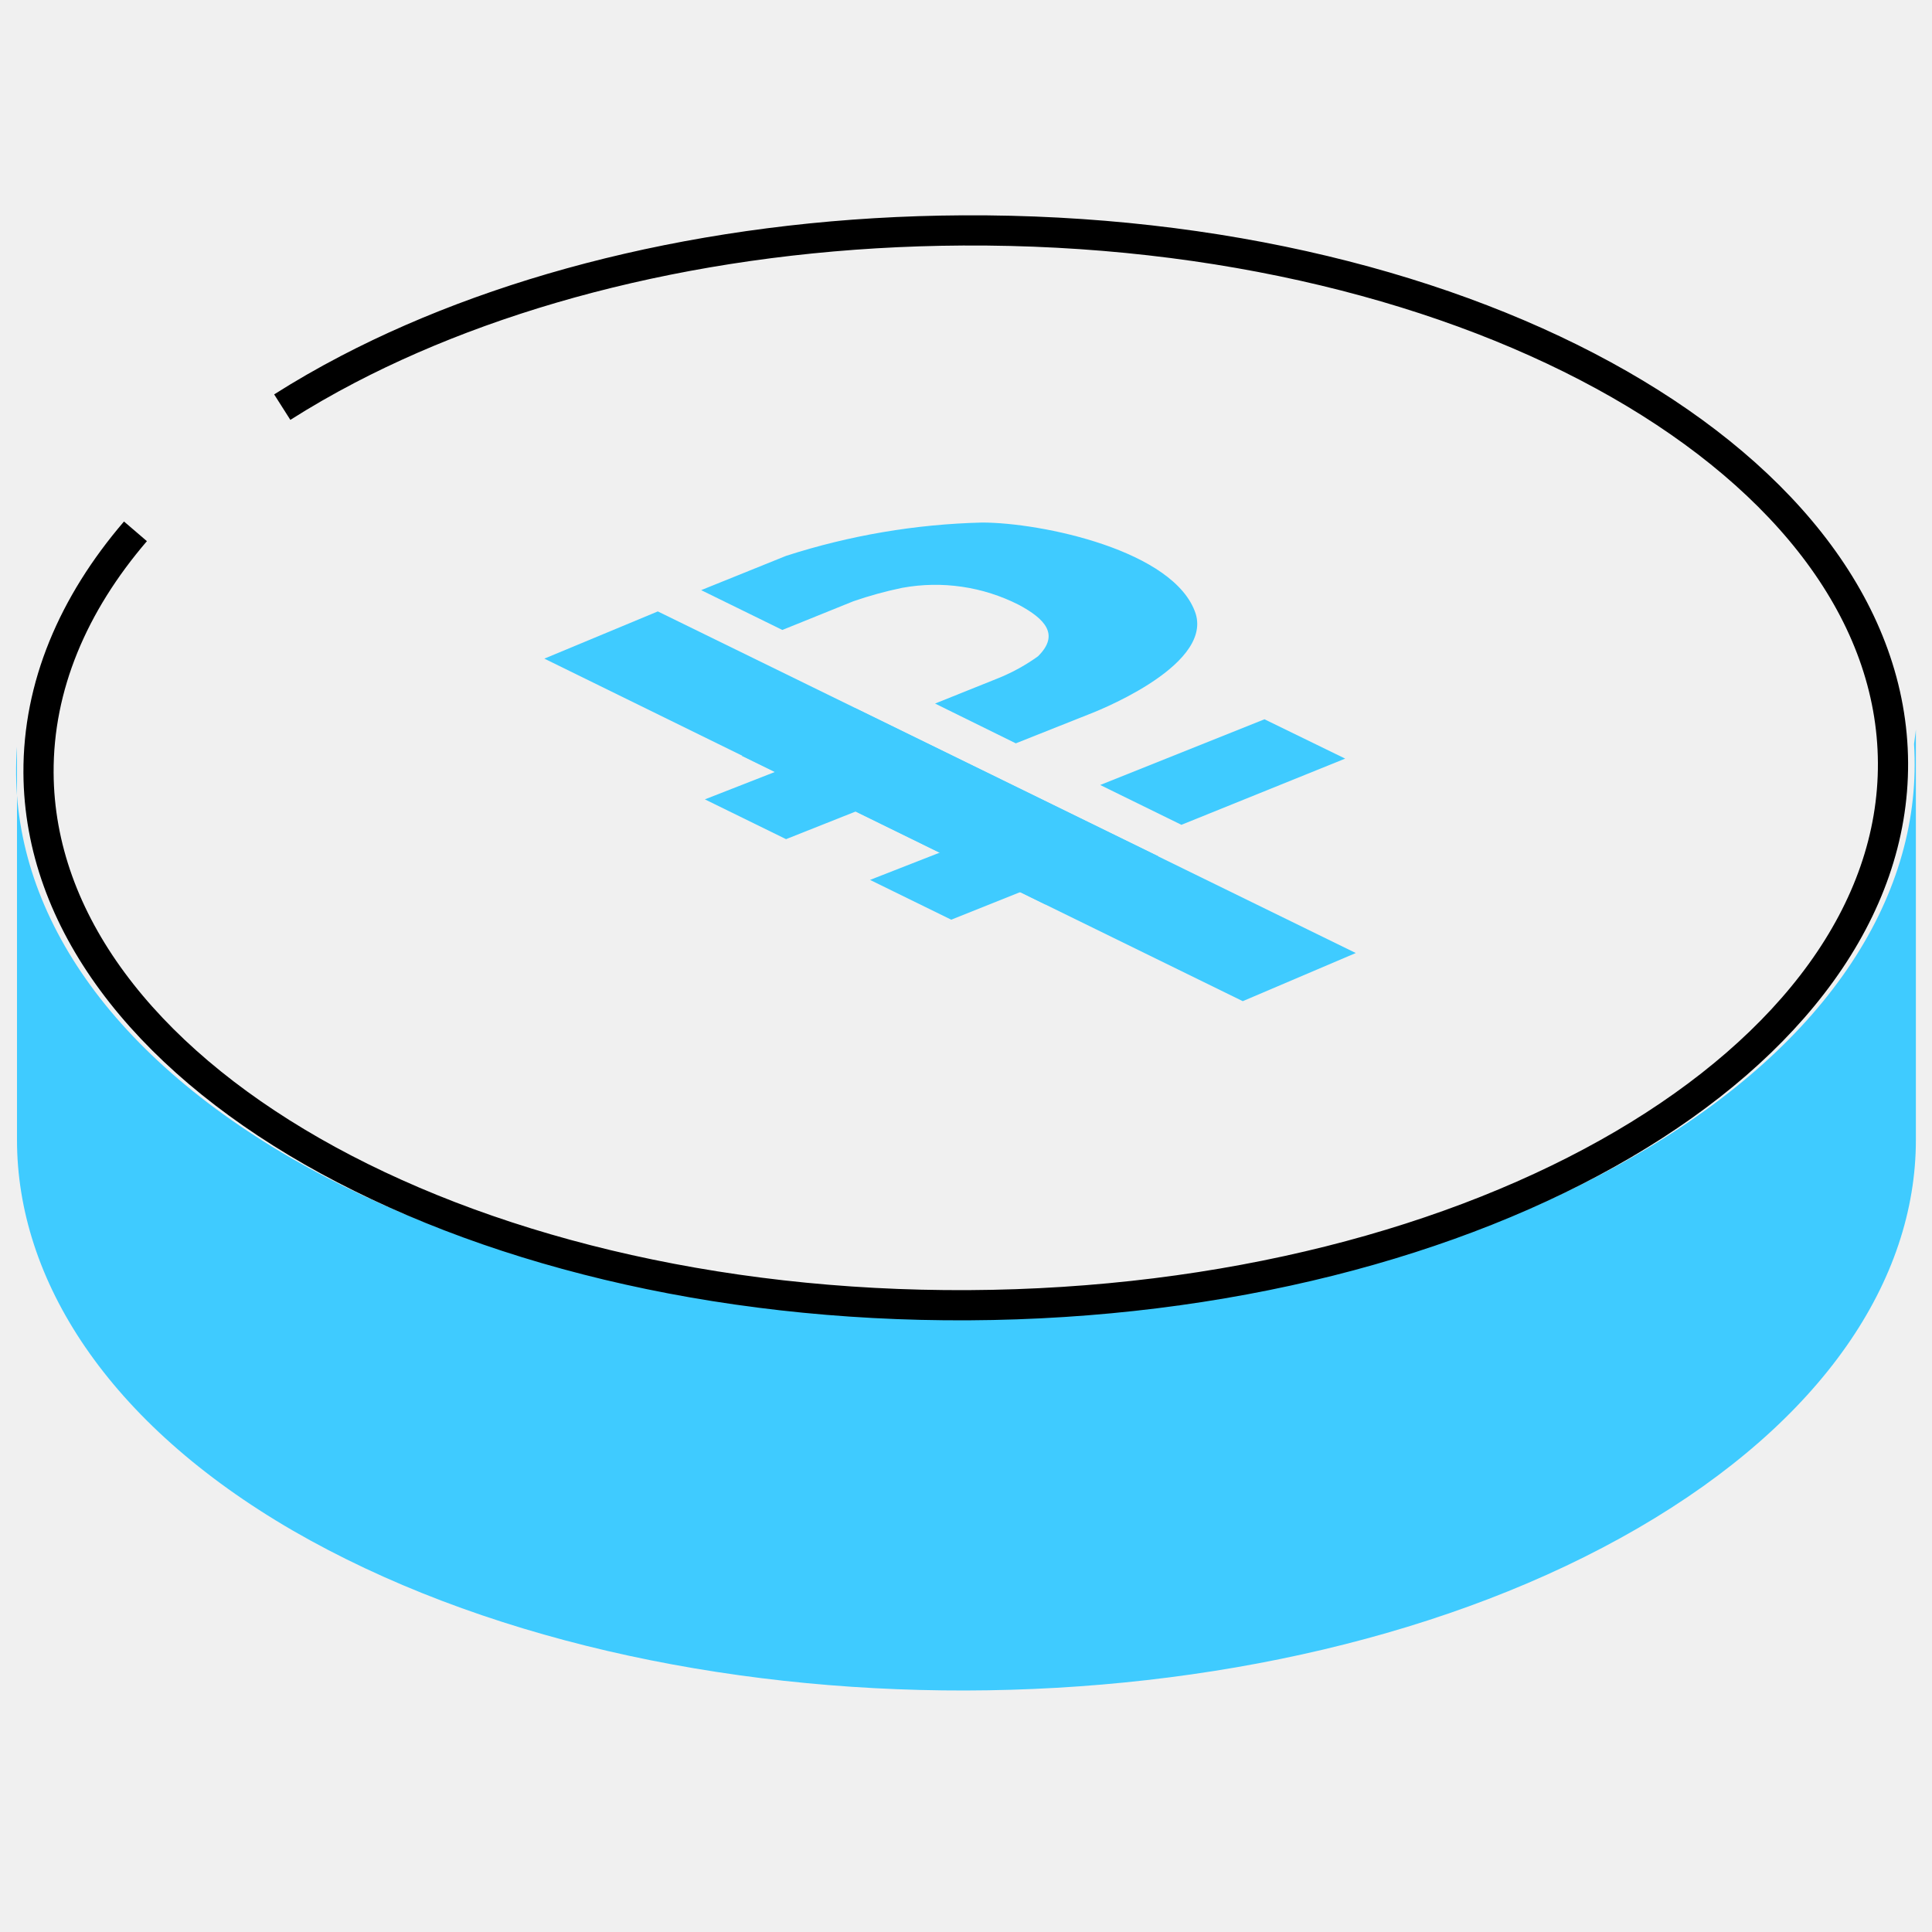
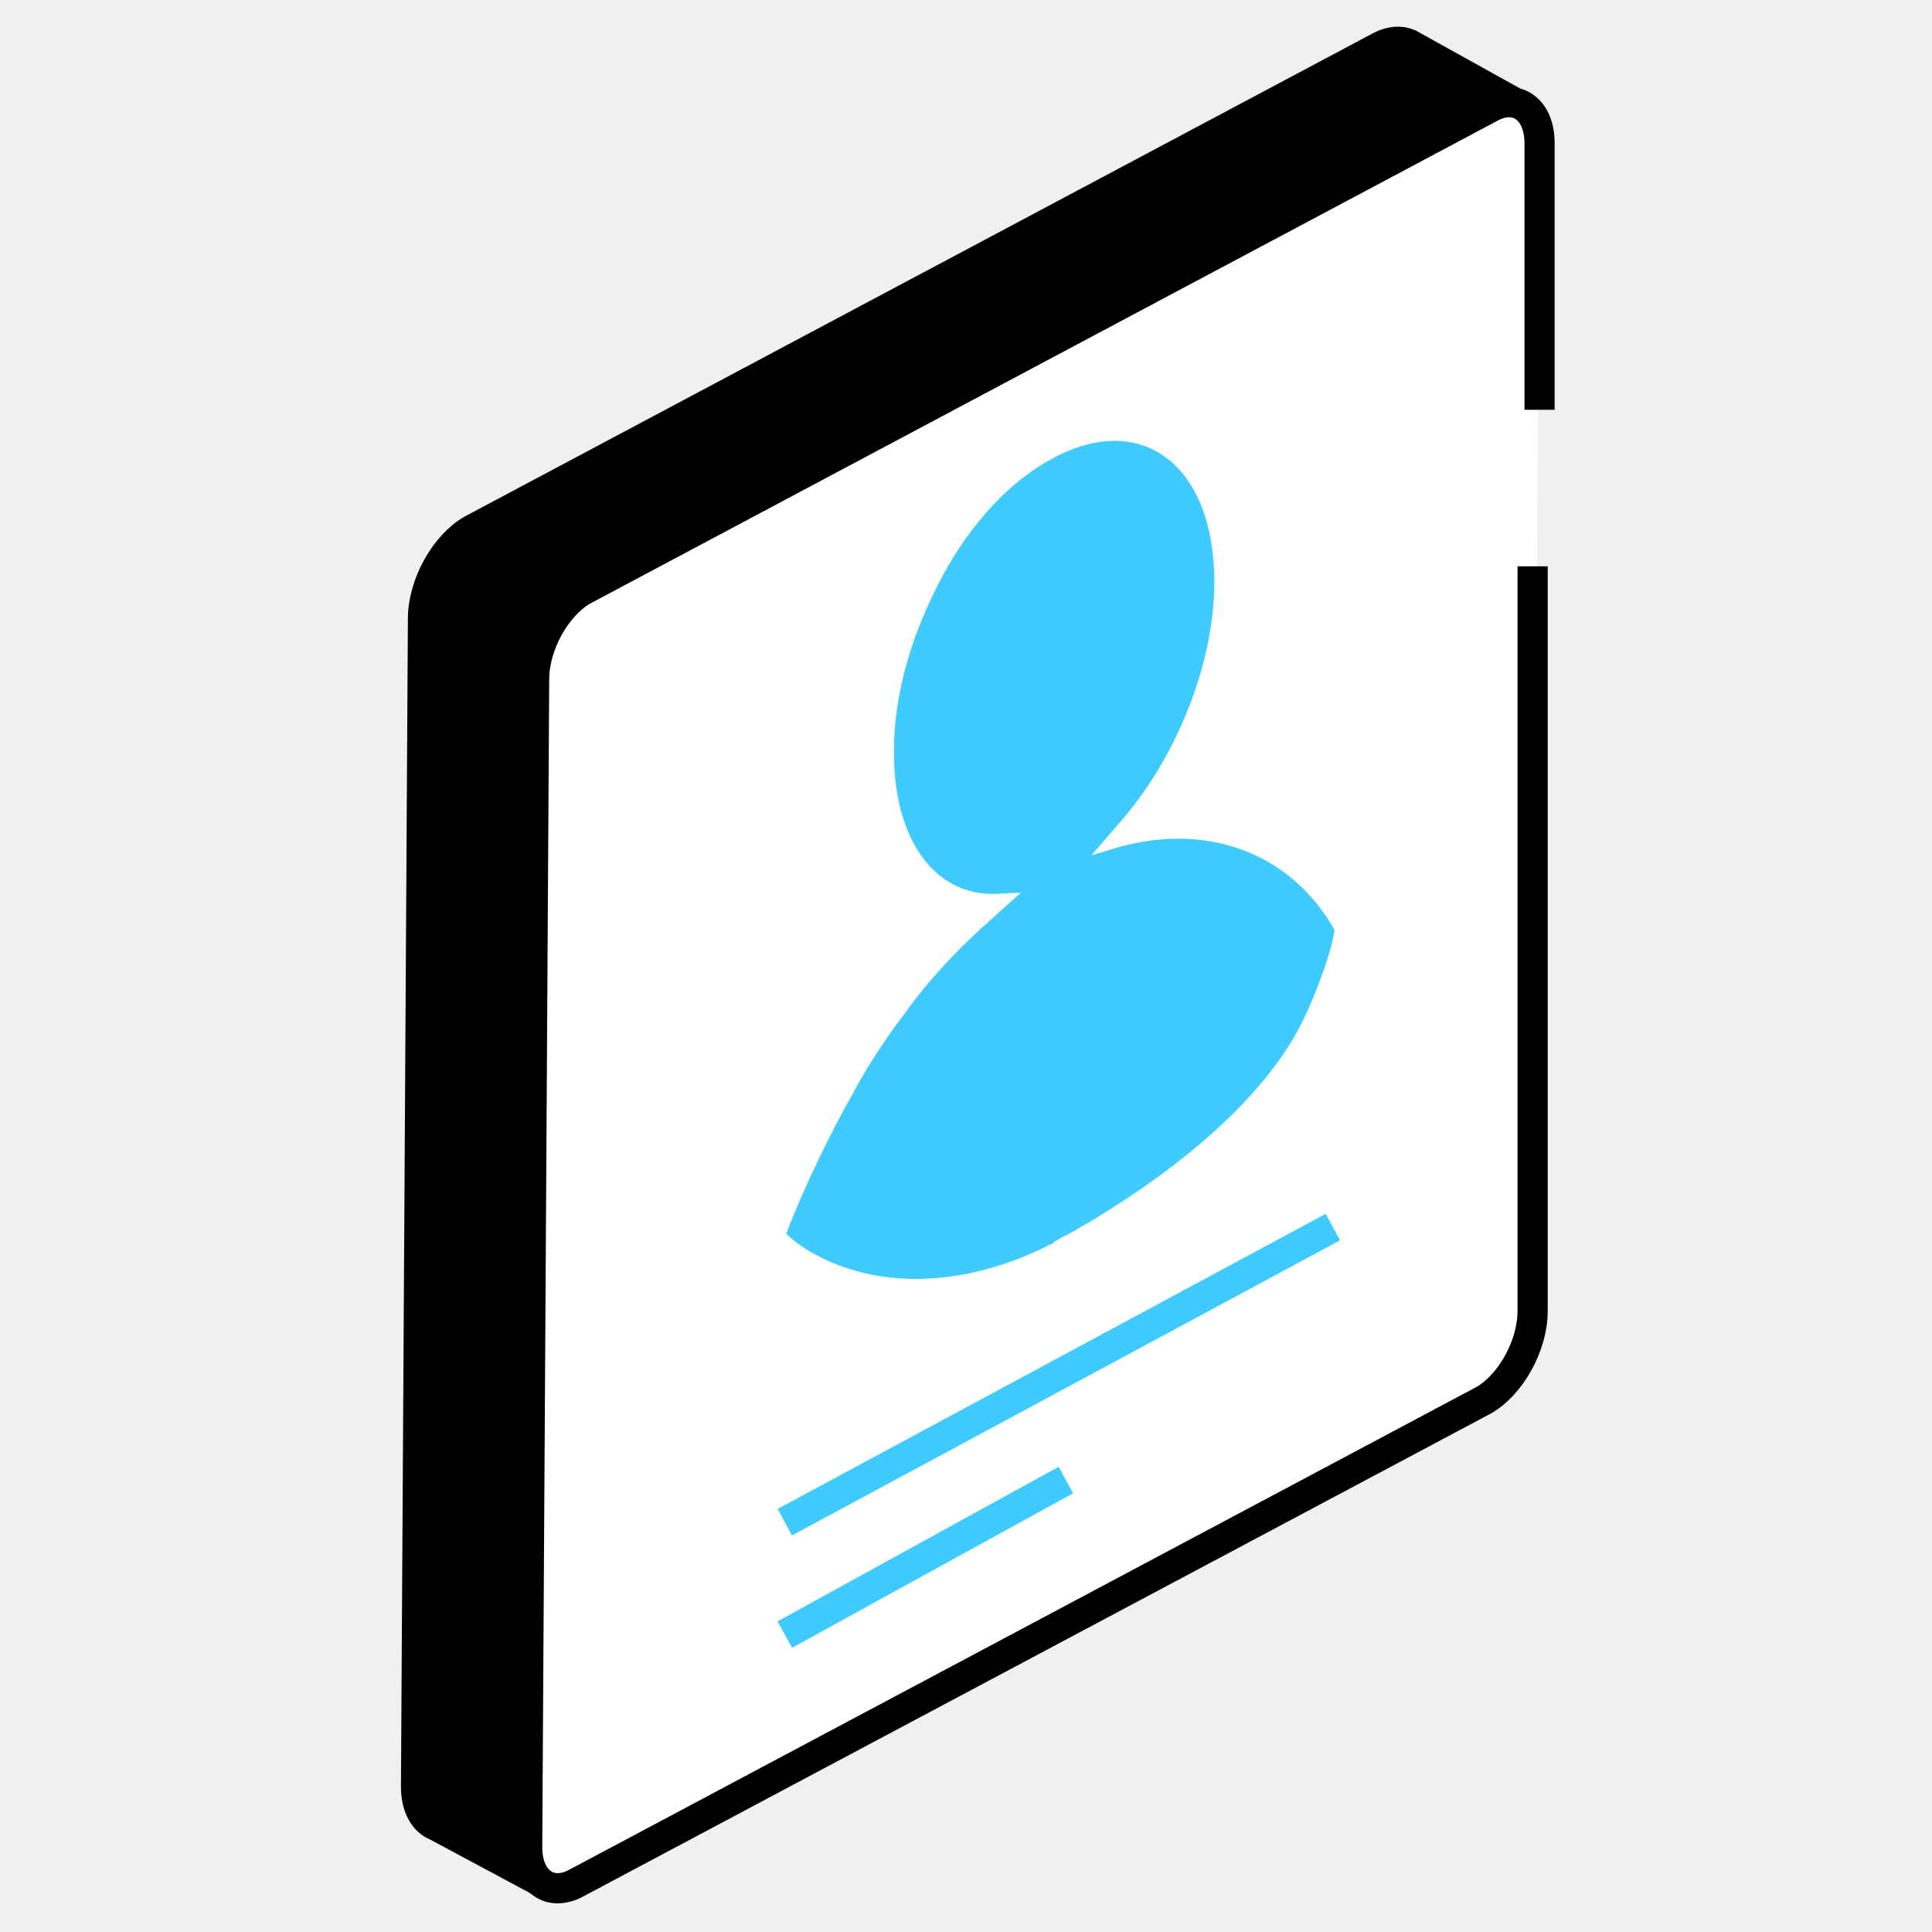
<svg xmlns="http://www.w3.org/2000/svg" width="64" height="64" viewBox="0 0 64 64" fill="none">
-   <path fill-rule="evenodd" clip-rule="evenodd" d="M63.405 24.645C63.712 29.551 60.655 34.519 54.188 38.268C41.899 45.412 21.93 45.458 9.641 38.361C3.205 34.627 0.194 29.659 0.563 24.737C0.563 24.382 0.563 24.166 0.563 24.166V37.759C0.563 42.388 3.558 47.14 9.703 50.704C21.992 57.801 41.961 57.755 54.25 50.627C60.394 47.063 63.466 42.403 63.466 37.759V24.166C63.466 24.166 63.451 24.336 63.405 24.645Z" fill="#3FCBFF" />
-   <path d="M4.487 17.601C2.418 20.014 1.261 22.732 1.276 25.602C1.329 35.433 15.124 43.329 32.088 43.237C49.052 43.145 62.761 35.1 62.708 25.268C62.655 15.437 48.86 7.541 31.896 7.633C24.068 7.676 16.934 9.412 11.524 12.235C10.765 12.631 10.039 13.049 9.35 13.487" stroke="black" stroke-miterlimit="10" />
-   <path fill-rule="evenodd" clip-rule="evenodd" d="M34.628 29.96L18.032 21.818L21.791 20.254L38.372 28.366L34.628 29.96Z" fill="#3FCBFF" />
-   <path fill-rule="evenodd" clip-rule="evenodd" d="M41.168 33.165L24.572 25.038L28.331 23.459L44.912 31.57L41.168 33.165Z" fill="#3FCBFF" />
-   <path fill-rule="evenodd" clip-rule="evenodd" d="M26.039 27.798L23.35 26.48L25.703 25.559L28.393 26.863L26.039 27.798Z" fill="#3FCBFF" />
-   <path fill-rule="evenodd" clip-rule="evenodd" d="M31.511 30.466L28.821 29.148L31.174 28.227L33.849 29.531L31.511 30.466Z" fill="#3FCBFF" />
-   <path fill-rule="evenodd" clip-rule="evenodd" d="M39.136 27.323L36.446 26.004L41.887 23.827L44.561 25.13L39.136 27.323Z" fill="#3FCBFF" />
-   <path fill-rule="evenodd" clip-rule="evenodd" d="M32.534 17.31C30.328 17.364 28.14 17.736 26.039 18.414L23.227 19.549L25.917 20.868L28.27 19.917C28.8 19.734 29.341 19.585 29.89 19.472C31.206 19.232 32.565 19.431 33.757 20.04C34.612 20.5 35.117 21.021 34.383 21.742C33.989 22.025 33.563 22.262 33.115 22.447L30.975 23.306L33.65 24.624L36.08 23.658C36.08 23.658 40.16 22.125 39.609 20.331C38.922 18.23 34.49 17.31 32.534 17.31Z" fill="#3FCBFF" />
+   <g id="nn_64x64">
+     <g id="Group 277131848">
+       <g id="Group">
+         <path id="Vector" d="M14.012 20.499L13.782 59.189C13.782 59.865 14.058 60.334 14.473 60.49L17.923 62.339L50.188 3.41L46.676 1.459C46.405 1.338 46.069 1.356 45.709 1.546L15.623 17.555C14.748 18.061 14.012 19.349 14.012 20.499Z" fill="black" stroke="black" />
+         <path id="Vector_2" d="M49.39 3.548C50.264 3.088 51 3.64 51 4.745L50.77 43.434C50.77 44.584 50.034 45.873 49.16 46.379L19.073 62.388C18.199 62.848 17.463 62.296 17.463 61.192L17.693 22.502C17.693 21.352 18.429 20.064 19.303 19.558L49.39 3.548Z" fill="white" />
+         <path id="Vector_3" d="M51 13.574V4.745C51 3.64 50.264 3.088 49.39 3.548L19.303 19.558C18.429 20.064 17.693 21.352 17.693 22.502L17.463 61.192C17.463 62.296 18.199 62.848 19.073 62.388L49.16 46.379C50.034 45.873 50.77 44.584 50.77 43.434V18.76" stroke="black" />
+       </g>
+       <g id="Group_2">
+         <path id="Vector_4" d="M34.92 15.158C37.848 13.602 40.226 15.432 40.226 19.275C40.226 22.019 38.946 25.176 37.024 27.326L36.155 28.332L37.07 28.058C40.043 27.234 42.788 28.286 44.206 30.802C44.153 31.337 43.726 32.607 43.221 33.684C41.465 37.433 36.475 40.272 35.423 40.866C35.332 40.912 35.24 40.958 35.149 41.004L35.011 41.095C34.966 41.095 34.92 41.141 34.874 41.187C34.828 41.232 34.737 41.232 34.691 41.278C32.175 42.513 30.163 42.467 28.927 42.239C27.555 41.964 26.549 41.37 26.045 40.866C26.64 39.311 27.555 37.435 28.241 36.246C28.516 35.697 29.248 34.508 29.888 33.684C30.757 32.449 31.809 31.351 32.907 30.391L33.822 29.567L32.953 29.613C30.94 29.659 29.613 27.783 29.613 24.947C29.613 24.901 29.613 24.901 29.613 24.856C29.613 22.98 30.208 20.967 31.215 19.092C32.175 17.308 33.502 15.89 34.92 15.158Z" fill="#3FCBFF" />
+         <path id="Vector 1" d="M25.997 50.424L44.153 40.648M25.997 54.148L35.308 49.028" stroke="#3FCBFF" />
+       </g>
+     </g>
+   </g>
</svg>
